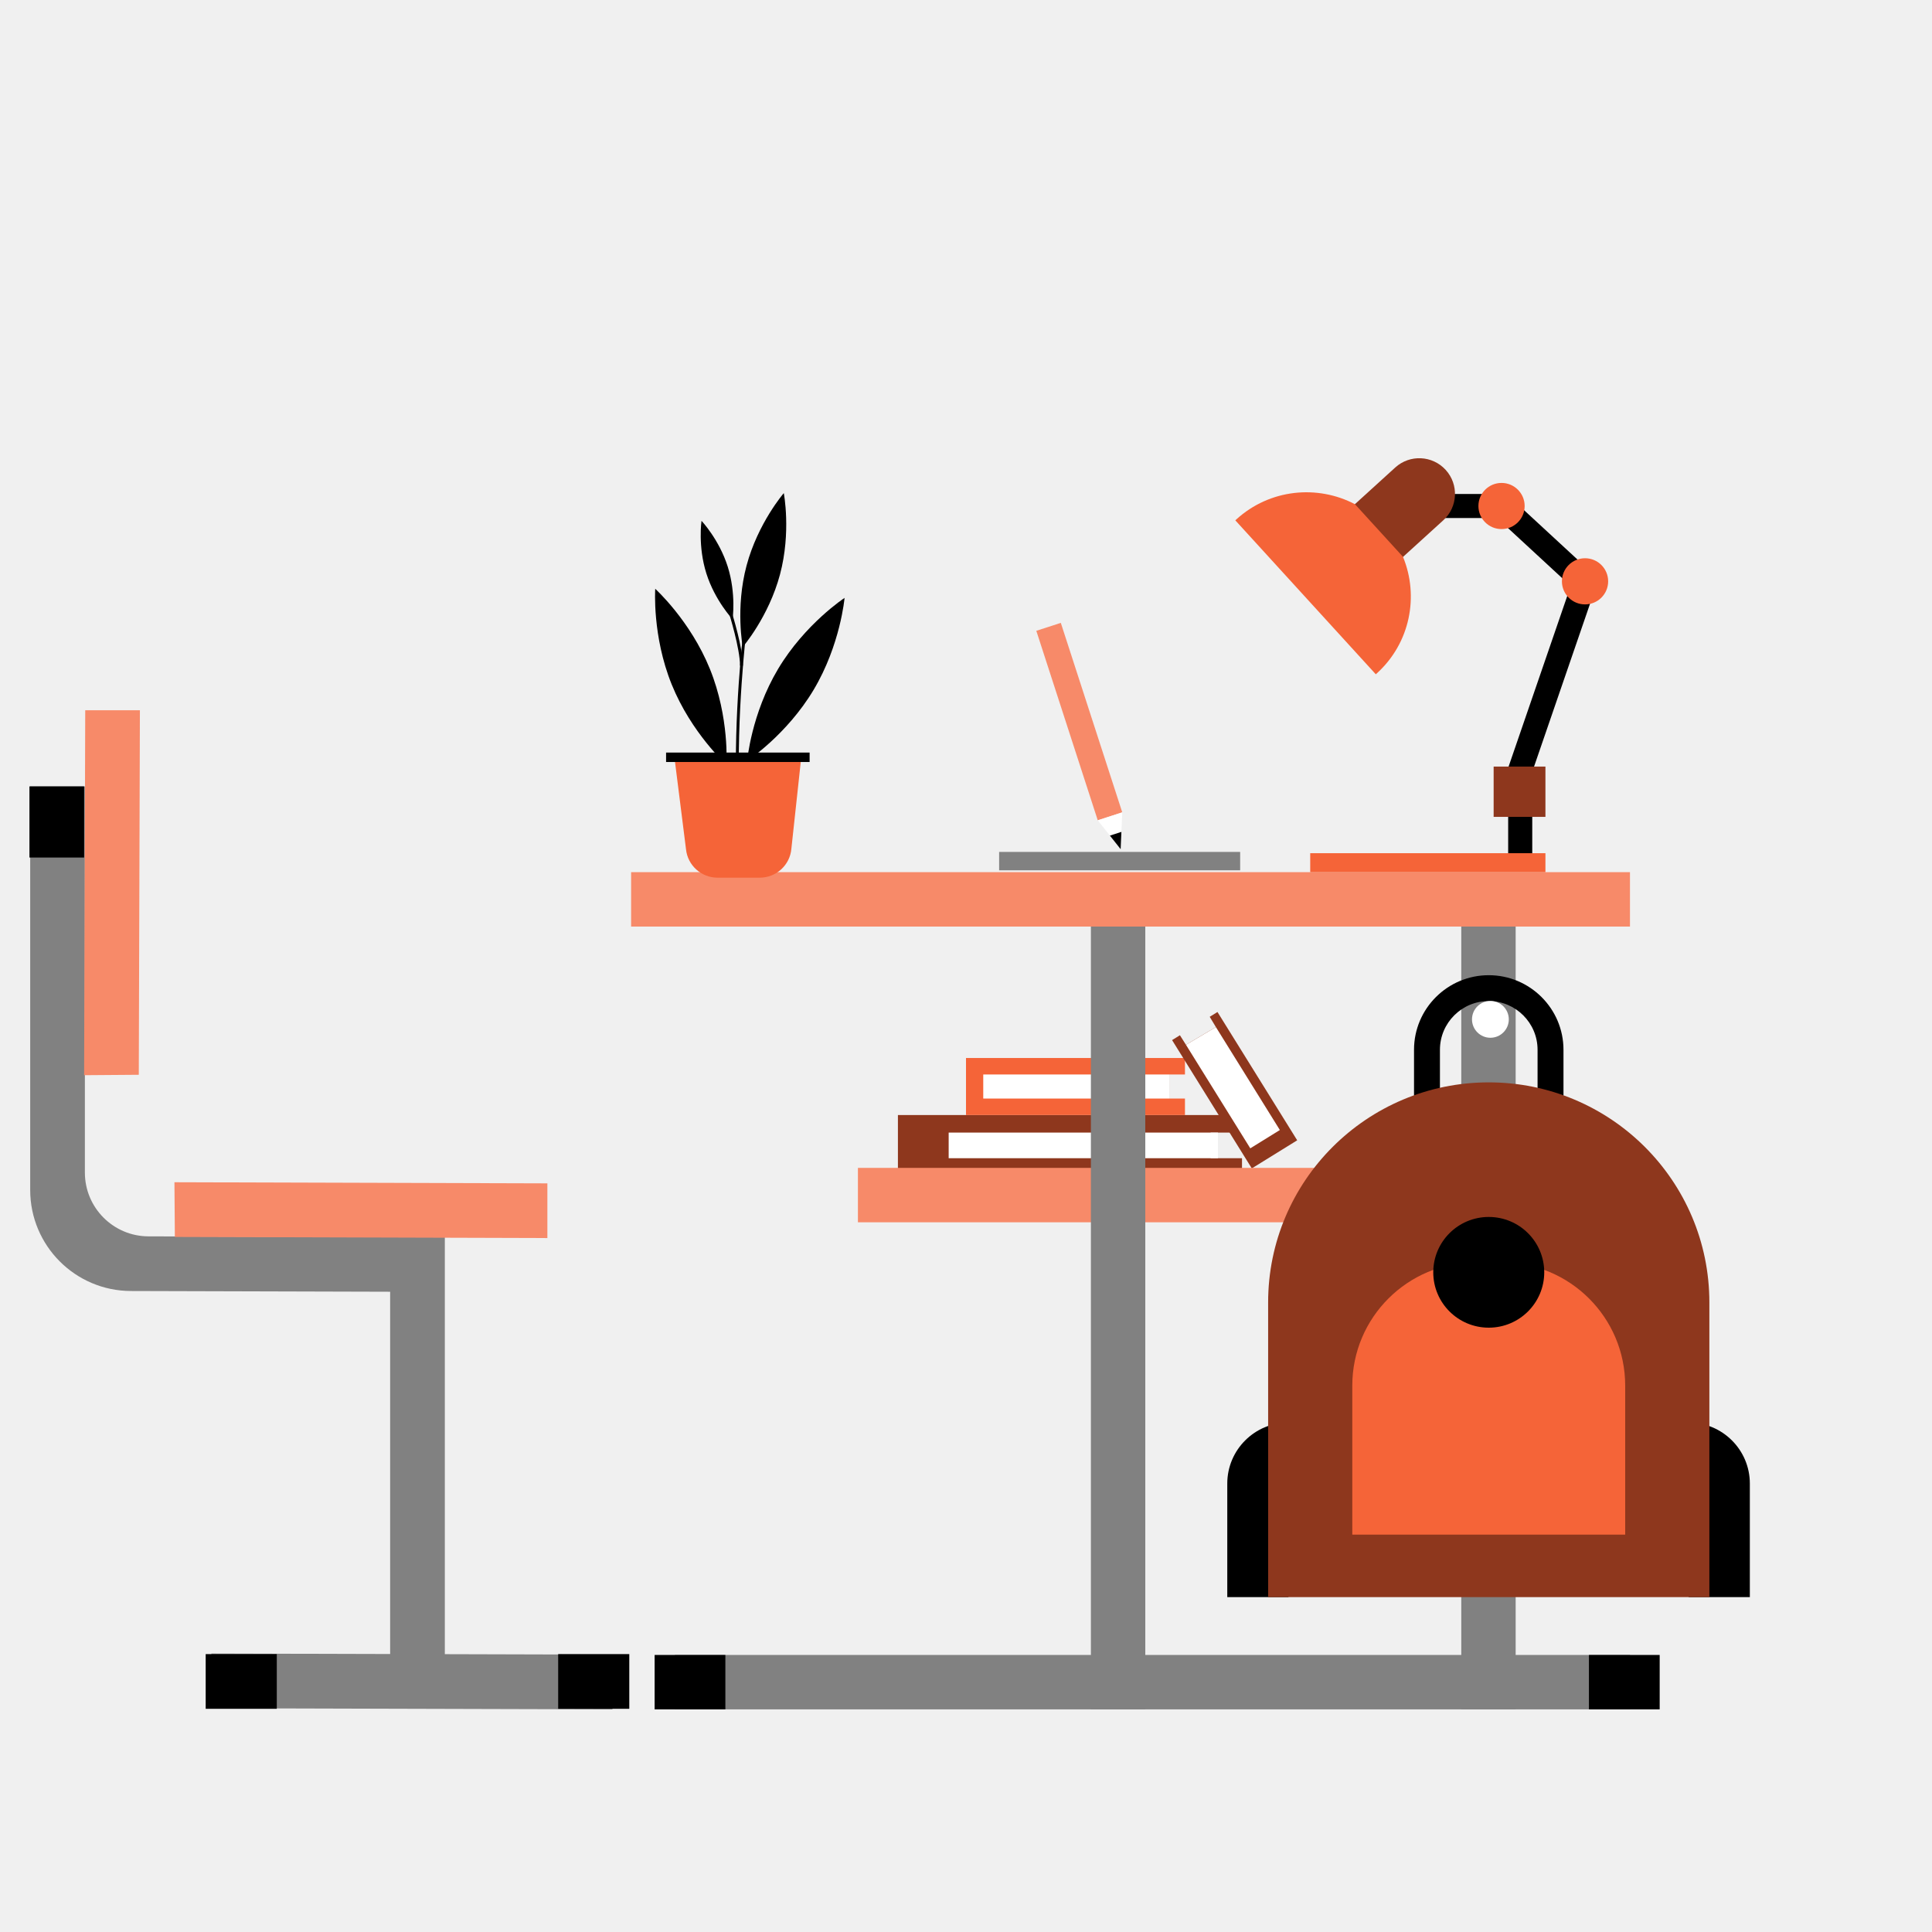
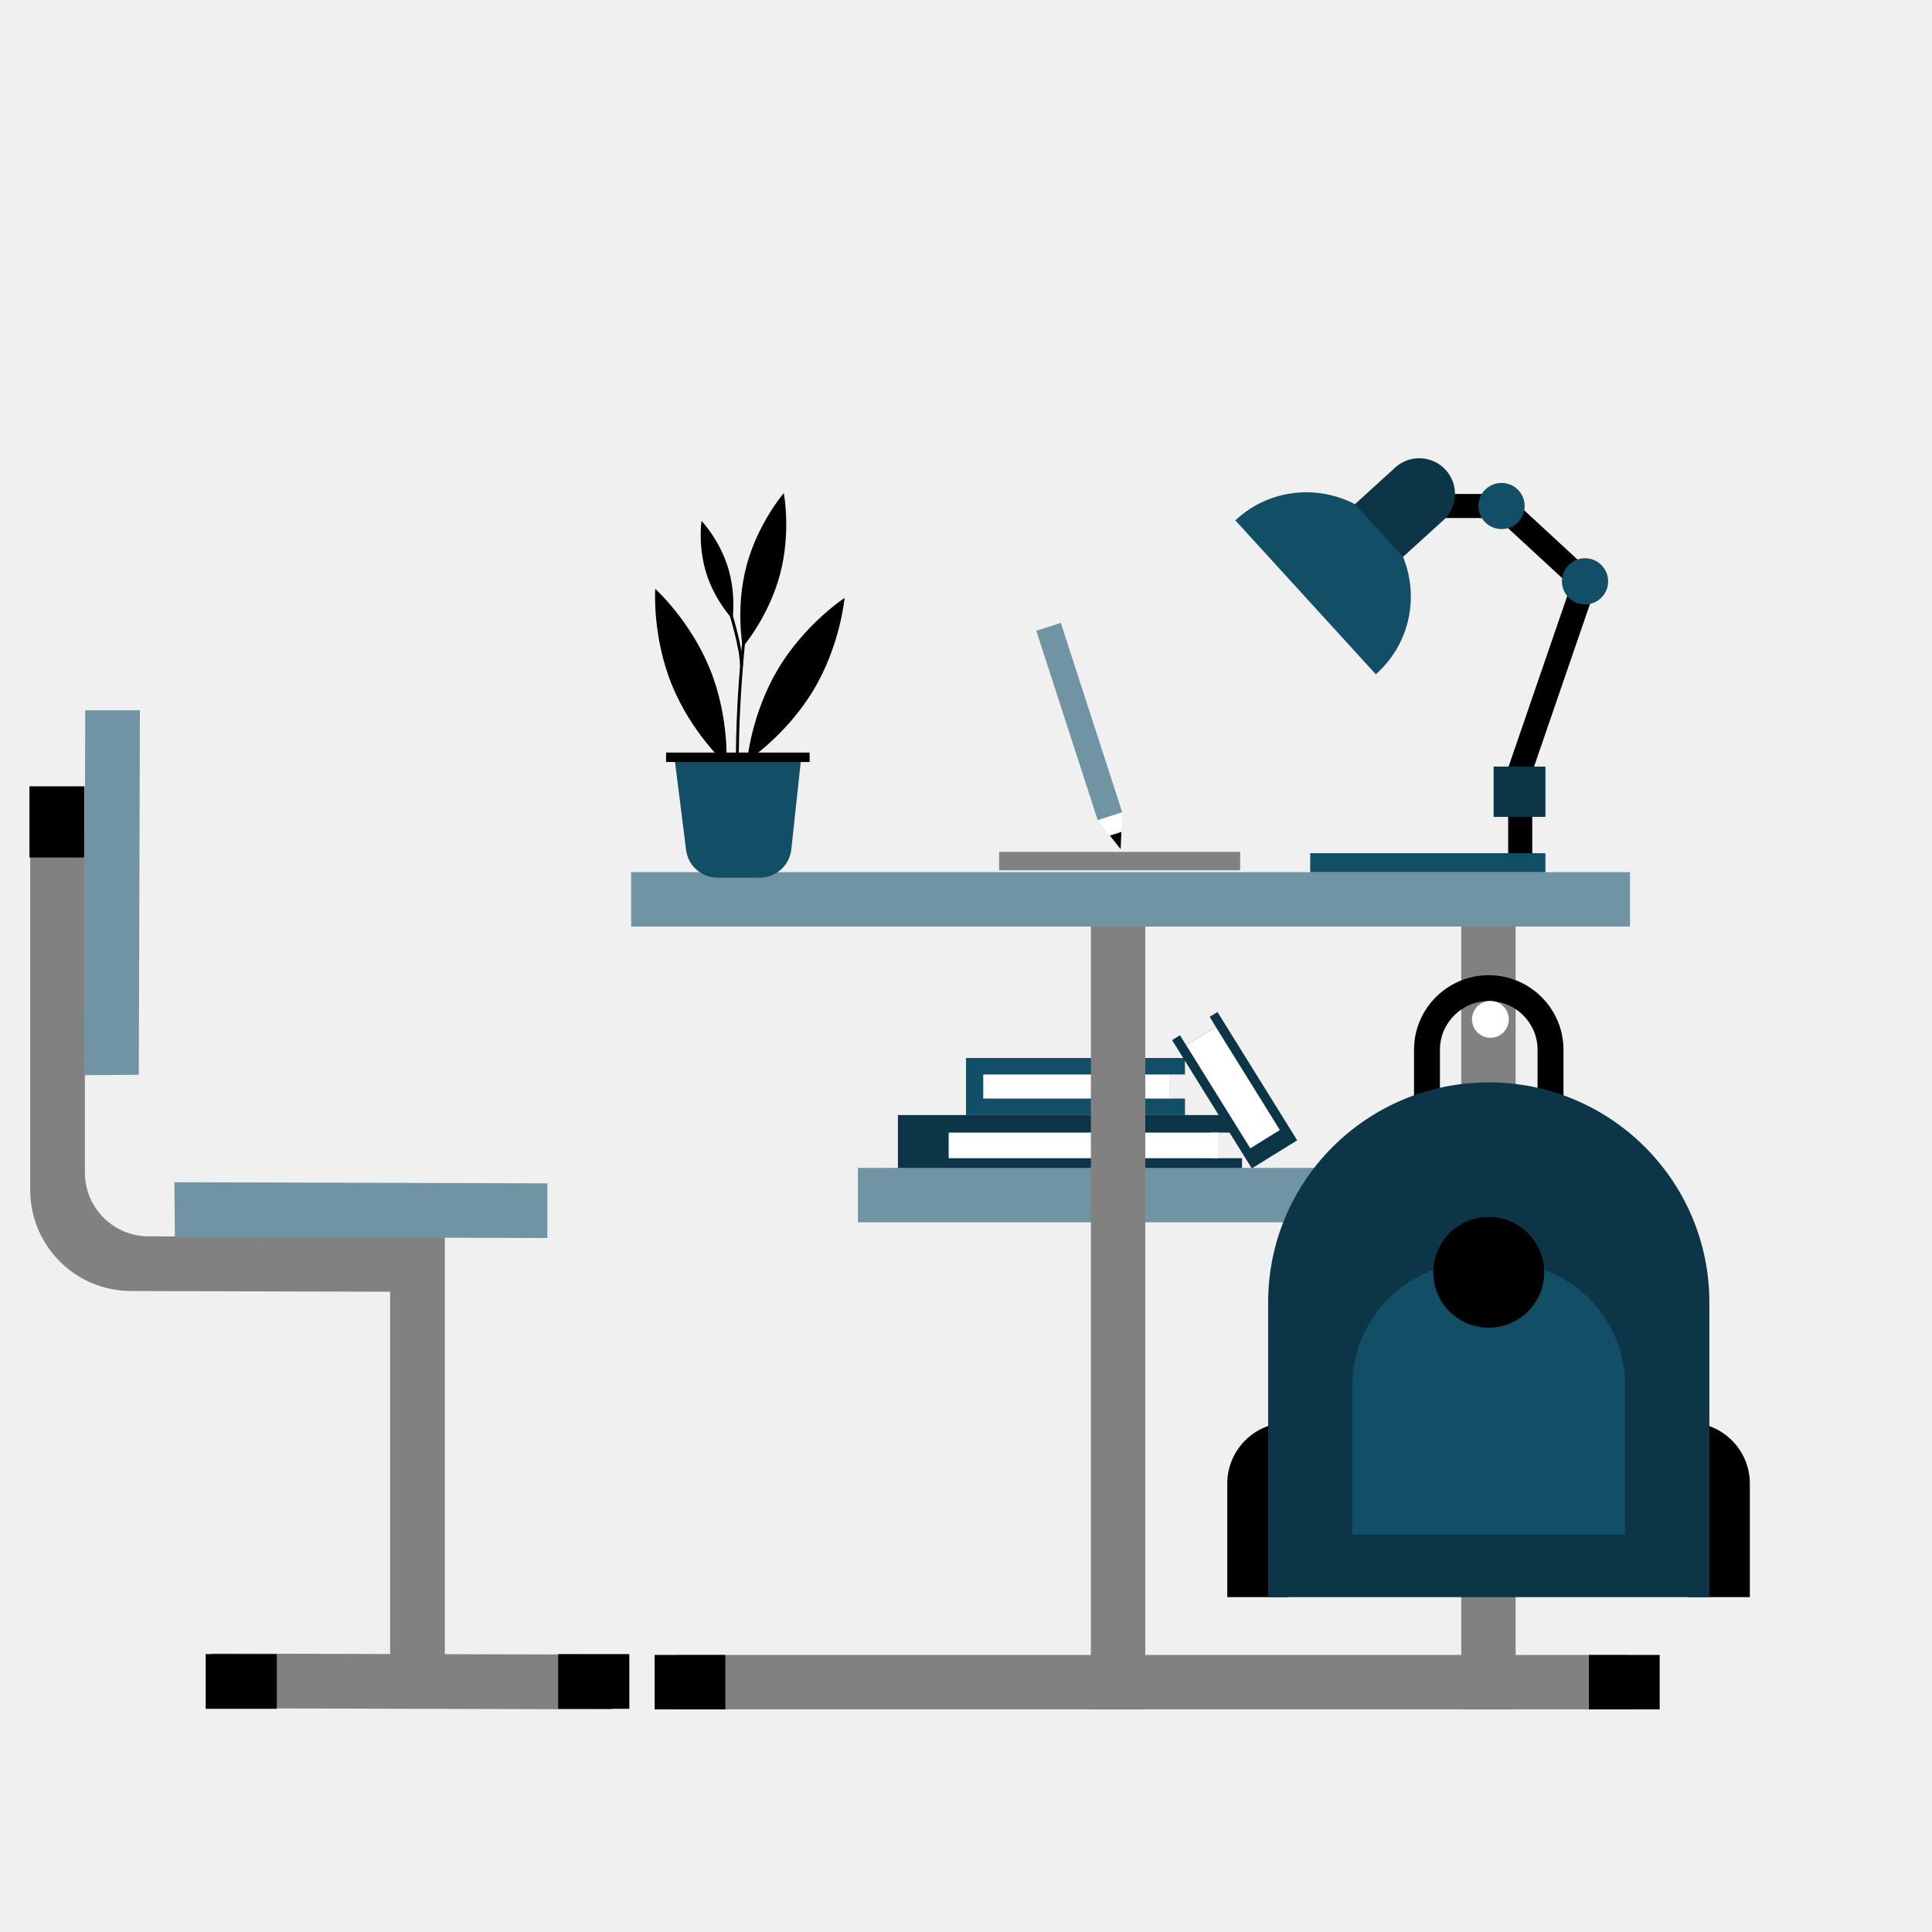
<svg xmlns="http://www.w3.org/2000/svg" width="572" height="572" viewBox="0 0 572 572" fill="none">
-   <path d="M325.007 242.861L332.262 240.509L314.072 184.409L306.817 186.761L325.007 242.861Z" fill="#F78A69" />
+   <path d="M325.007 242.861L332.262 240.509L314.072 184.409L306.817 186.761L325.007 242.861Z" fill="#7094A3" />
  <path d="M325.006 242.861L332.261 240.508L331.789 251.415L325.006 242.861Z" fill="white" />
  <path d="M331.788 251.415L332.01 246.291L328.602 247.396L331.788 251.415Z" fill="black" />
-   <path d="M358.431 342.908V335.321H367.714V330.126H265.844V348.103H367.714V342.908H358.431Z" fill="#8E371D" />
+   <path d="M358.431 342.908V335.321H367.714V330.126H265.844V348.103H367.714V342.908H358.431Z" fill="#0C3647" />
  <path d="M360.596 335.321H280.869V342.906H360.596V335.321Z" fill="white" />
-   <path d="M346.179 325.244V318.119H350.827V313.238H286V330.126H350.827V325.244H346.179Z" fill="#F56438" />
+   <path d="M346.179 325.244V318.119H350.827V313.238H286V330.126H350.827V325.244H346.179Z" fill="#124E66" />
  <path d="M346.18 318.119H291.109V325.244H346.18V318.119Z" fill="white" />
-   <path d="M360.453 299.619L358.156 301.041L359.98 304.075L351.123 309.333L349.335 306.502L347.014 307.938L370.618 345.924L384.057 337.607L360.453 299.619Z" fill="#8E371D" />
+   <path d="M360.453 299.619L358.156 301.041L359.98 304.075L351.123 309.333L349.335 306.502L347.014 307.938L370.618 345.924L384.057 337.607L360.453 299.619Z" fill="#0C3647" />
  <path d="M359.98 304.075L359.983 304.078L351.123 309.333L370.168 339.981L378.924 334.561L359.98 304.075Z" fill="white" />
-   <path d="M440.684 361.879L440.684 345.771L254.001 345.771L254.001 361.879L440.684 361.879Z" fill="#F78A69" />
+   <path d="M440.684 361.879L440.684 345.771L254.001 345.771L254.001 361.879L440.684 361.879Z" fill="#7094A3" />
  <path d="M448.735 266.271H432.631V506.084H448.735V266.271Z" fill="#818181" />
  <path d="M339.08 266.271H322.977V506.084H339.08V266.271Z" fill="#818181" />
-   <path d="M482.58 274.325L482.58 258.217L186.851 258.217L186.851 274.325L482.58 274.325Z" fill="#F78A69" />
+   <path d="M482.58 274.325L482.58 258.217L186.851 258.217L186.851 274.325L482.58 274.325Z" fill="#7094A3" />
  <path d="M482.582 506.084L482.582 489.977L199.81 489.977L199.81 506.084L482.582 506.084Z" fill="#818181" />
  <path d="M214.756 506.083L214.756 489.976L193.813 489.976L193.813 506.083L214.756 506.083Z" fill="black" />
  <path d="M491.375 506.084L491.375 489.976L470.432 489.976L470.432 506.084L491.375 506.084Z" fill="black" />
  <path d="M381.466 421.164V472.853H363.355V439.233C363.355 429.254 371.464 421.164 381.466 421.164Z" fill="black" />
  <path d="M499.957 421.164V472.853H518.068V439.233C518.068 429.254 509.96 421.164 499.957 421.164Z" fill="black" />
  <path d="M462.893 329.398H455.221V310.796C455.221 302.846 448.738 296.377 440.768 296.377C432.799 296.377 426.317 302.846 426.317 310.796V329.398H418.645V310.796C418.641 298.625 428.567 288.724 440.767 288.724C452.967 288.724 462.893 298.625 462.893 310.796V329.398Z" fill="black" />
-   <path d="M506.084 472.853H375.451V385.613C375.451 349.627 404.694 320.452 440.769 320.452C476.841 320.452 506.086 349.625 506.086 385.613V472.853H506.084Z" fill="#8E371D" />
-   <path d="M444.587 373.741H436.948C416.747 373.741 400.369 390.078 400.369 410.232V454.344H481.164V410.232C481.165 390.078 464.788 373.741 444.587 373.741Z" fill="#F56438" />
+   <path d="M506.084 472.853H375.451V385.613C375.451 349.627 404.694 320.452 440.769 320.452C476.841 320.452 506.086 349.625 506.086 385.613V472.853H506.084Z" fill="#0C3647" />
+   <path d="M444.587 373.741H436.948C416.747 373.741 400.369 390.078 400.369 410.232V454.344H481.164V410.232C481.165 390.078 464.788 373.741 444.587 373.741Z" fill="#124E66" />
  <path d="M440.769 393.079C449.843 393.079 457.198 385.742 457.198 376.69C457.198 367.638 449.843 360.3 440.769 360.3C431.695 360.3 424.34 367.638 424.34 376.69C424.34 385.742 431.695 393.079 440.769 393.079Z" fill="black" />
  <path d="M131.698 358.448H115.51V499.766H131.698V358.448Z" fill="#818181" />
  <path d="M25.13 232.826V347.151C25.13 357.564 33.552 366.014 43.96 366.044L125.269 366.274V382.469L38.755 382.225C22.274 382.18 8.939 368.799 8.939 352.312L8.941 232.826H25.13Z" fill="#818181" />
-   <path d="M51.769 366.218L51.645 350.022L162.061 350.352V366.547L51.769 366.218Z" fill="#F78A69" />
-   <path d="M41.092 318.206L24.904 318.33L25.233 210.277H41.421L41.092 318.206Z" fill="#F78A69" />
+   <path d="M51.769 366.218L51.645 350.022L162.061 350.352V366.547L51.769 366.218Z" fill="#7094A3" />
+   <path d="M41.092 318.206L24.904 318.33L25.233 210.277H41.421L41.092 318.206Z" fill="#7094A3" />
  <path d="M62.702 505.754L62.578 489.56L181.319 489.887V506.083L62.702 505.754Z" fill="#818181" />
  <path d="M186.311 505.919L186.311 489.723L165.259 489.723L165.259 505.919L186.311 505.919Z" fill="black" />
  <path d="M81.949 505.919L81.949 489.724L60.897 489.724L60.897 505.919L81.949 505.919Z" fill="black" />
  <path d="M24.905 232.826H8.717V253.888H24.905V232.826Z" fill="black" />
  <path d="M465.898 170.961L445.959 228.947L452.702 231.257L472.641 173.271L465.898 170.961Z" fill="black" />
  <path d="M447.557 147.663L442.715 152.887L465.214 173.667L470.056 168.443L447.557 147.663Z" fill="black" />
  <path d="M453.647 238.815H446.518V253.549H453.647V238.815Z" fill="black" />
  <path d="M443.909 146.252H422.443V153.368H443.909V146.252Z" fill="black" />
-   <path d="M457.55 252.602H387.912V258.218H457.55V252.602Z" fill="#F56438" />
-   <path d="M428.015 139.114C424.082 134.803 417.395 134.488 413.081 138.413L398.526 151.649L412.771 167.26L427.326 154.023C431.639 150.101 431.948 143.425 428.015 139.114Z" fill="#8E371D" />
-   <path d="M415.384 164.865L401.158 149.276C389.991 143.435 375.916 144.791 366.065 153.75L365.734 154.051L407.329 199.633L407.66 199.331C417.512 190.373 420.172 176.509 415.384 164.865Z" fill="#F56438" />
-   <path d="M457.55 226.957H442.215V241.848H457.55V226.957Z" fill="#8E371D" />
-   <path d="M444.555 156.644C448.335 156.644 451.4 153.585 451.4 149.811C451.4 146.038 448.335 142.979 444.555 142.979C440.774 142.979 437.709 146.038 437.709 149.811C437.709 153.585 440.774 156.644 444.555 156.644Z" fill="#F56438" />
-   <path d="M469.275 178.943C473.056 178.943 476.121 175.884 476.121 172.11C476.121 168.336 473.056 165.277 469.275 165.277C465.495 165.277 462.43 168.336 462.43 172.11C462.43 175.884 465.495 178.943 469.275 178.943Z" fill="#F56438" />
+   <path d="M457.55 252.602H387.912V258.218H457.55V252.602Z" fill="#124E66" />
+   <path d="M428.015 139.114C424.082 134.803 417.395 134.488 413.081 138.413L398.526 151.649L412.771 167.26L427.326 154.023C431.639 150.101 431.948 143.425 428.015 139.114Z" fill="#0C3647" />
+   <path d="M415.384 164.865L401.158 149.276C389.991 143.435 375.916 144.791 366.065 153.75L365.734 154.051L407.329 199.633L407.66 199.331C417.512 190.373 420.172 176.509 415.384 164.865Z" fill="#124E66" />
+   <path d="M457.55 226.957H442.215V241.848H457.55V226.957Z" fill="#0C3647" />
+   <path d="M444.555 156.644C448.335 156.644 451.4 153.585 451.4 149.811C451.4 146.038 448.335 142.979 444.555 142.979C440.774 142.979 437.709 146.038 437.709 149.811C437.709 153.585 440.774 156.644 444.555 156.644Z" fill="#124E66" />
+   <path d="M469.275 178.943C473.056 178.943 476.121 175.884 476.121 172.11C476.121 168.336 473.056 165.277 469.275 165.277C465.495 165.277 462.43 168.336 462.43 172.11C462.43 175.884 465.495 178.943 469.275 178.943Z" fill="#124E66" />
  <path d="M367.17 252.225H295.807V257.672H367.17V252.225Z" fill="#818181" />
  <path d="M441.256 307.246C444.265 307.246 446.704 304.807 446.704 301.798C446.704 298.79 444.265 296.351 441.256 296.351C438.248 296.351 435.809 298.79 435.809 301.798C435.809 304.807 438.248 307.246 441.256 307.246Z" fill="white" />
  <path d="M198.871 202.652C193.049 188.268 193.992 174.328 193.992 174.328C193.992 174.328 204.373 183.71 210.194 198.094C216.014 212.478 215.073 226.418 215.073 226.418C215.073 226.418 204.692 217.036 198.871 202.652Z" fill="black" />
  <path d="M240.872 204.26C232.909 217.584 221.209 225.267 221.209 225.267C221.209 225.267 222.42 211.347 230.384 198.024C238.348 184.701 250.047 177.018 250.047 177.018C250.047 177.018 248.835 190.937 240.872 204.26Z" fill="black" />
  <path d="M221.03 167.455C224.384 154.879 232.053 145.996 232.053 145.996C232.053 145.996 234.284 157.504 230.93 170.081C227.577 182.658 219.907 191.541 219.907 191.541C219.907 191.541 217.675 180.031 221.03 167.455Z" fill="black" />
  <path d="M209.125 169.763C206.587 161.715 207.696 154.197 207.696 154.197C207.696 154.197 212.922 159.727 215.46 167.775C217.998 175.823 216.889 183.341 216.889 183.341C216.889 183.341 211.664 177.811 209.125 169.763Z" fill="black" />
  <path d="M218.043 234.792C217.138 211.96 220.059 187.158 220.088 186.91L220.941 187.011C220.911 187.259 217.998 211.995 218.9 234.759L218.043 234.792Z" fill="black" />
  <path d="M217.994 233.245C216.122 227.353 213.56 224.611 213.535 224.584L214.157 223.994C214.266 224.109 216.875 226.887 218.812 232.986L217.994 233.245Z" fill="black" />
  <path d="M218.843 233.3L218.072 232.924C218.403 232.25 221.242 224.697 222.697 220.797L223.502 221.096C223.329 221.557 219.275 232.42 218.843 233.3Z" fill="black" />
  <path d="M219.095 197.074C219.086 191.953 215.913 181.79 215.881 181.688L216.7 181.432C216.832 181.854 219.944 191.822 219.953 197.073L219.095 197.074Z" fill="black" />
-   <path d="M224.932 259.852H212.458C207.637 259.852 203.597 256.221 203.106 251.447L199.674 224.205H237.227L234.297 251.311C233.871 256.144 229.805 259.852 224.932 259.852Z" fill="#F56438" />
+   <path d="M224.932 259.852H212.458C207.637 259.852 203.597 256.221 203.106 251.447L199.674 224.205H237.227L234.297 251.311C233.871 256.144 229.805 259.852 224.932 259.852Z" fill="#124E66" />
  <path d="M239.697 222.809H197.205V225.602H239.697V222.809Z" fill="black" />
</svg>
